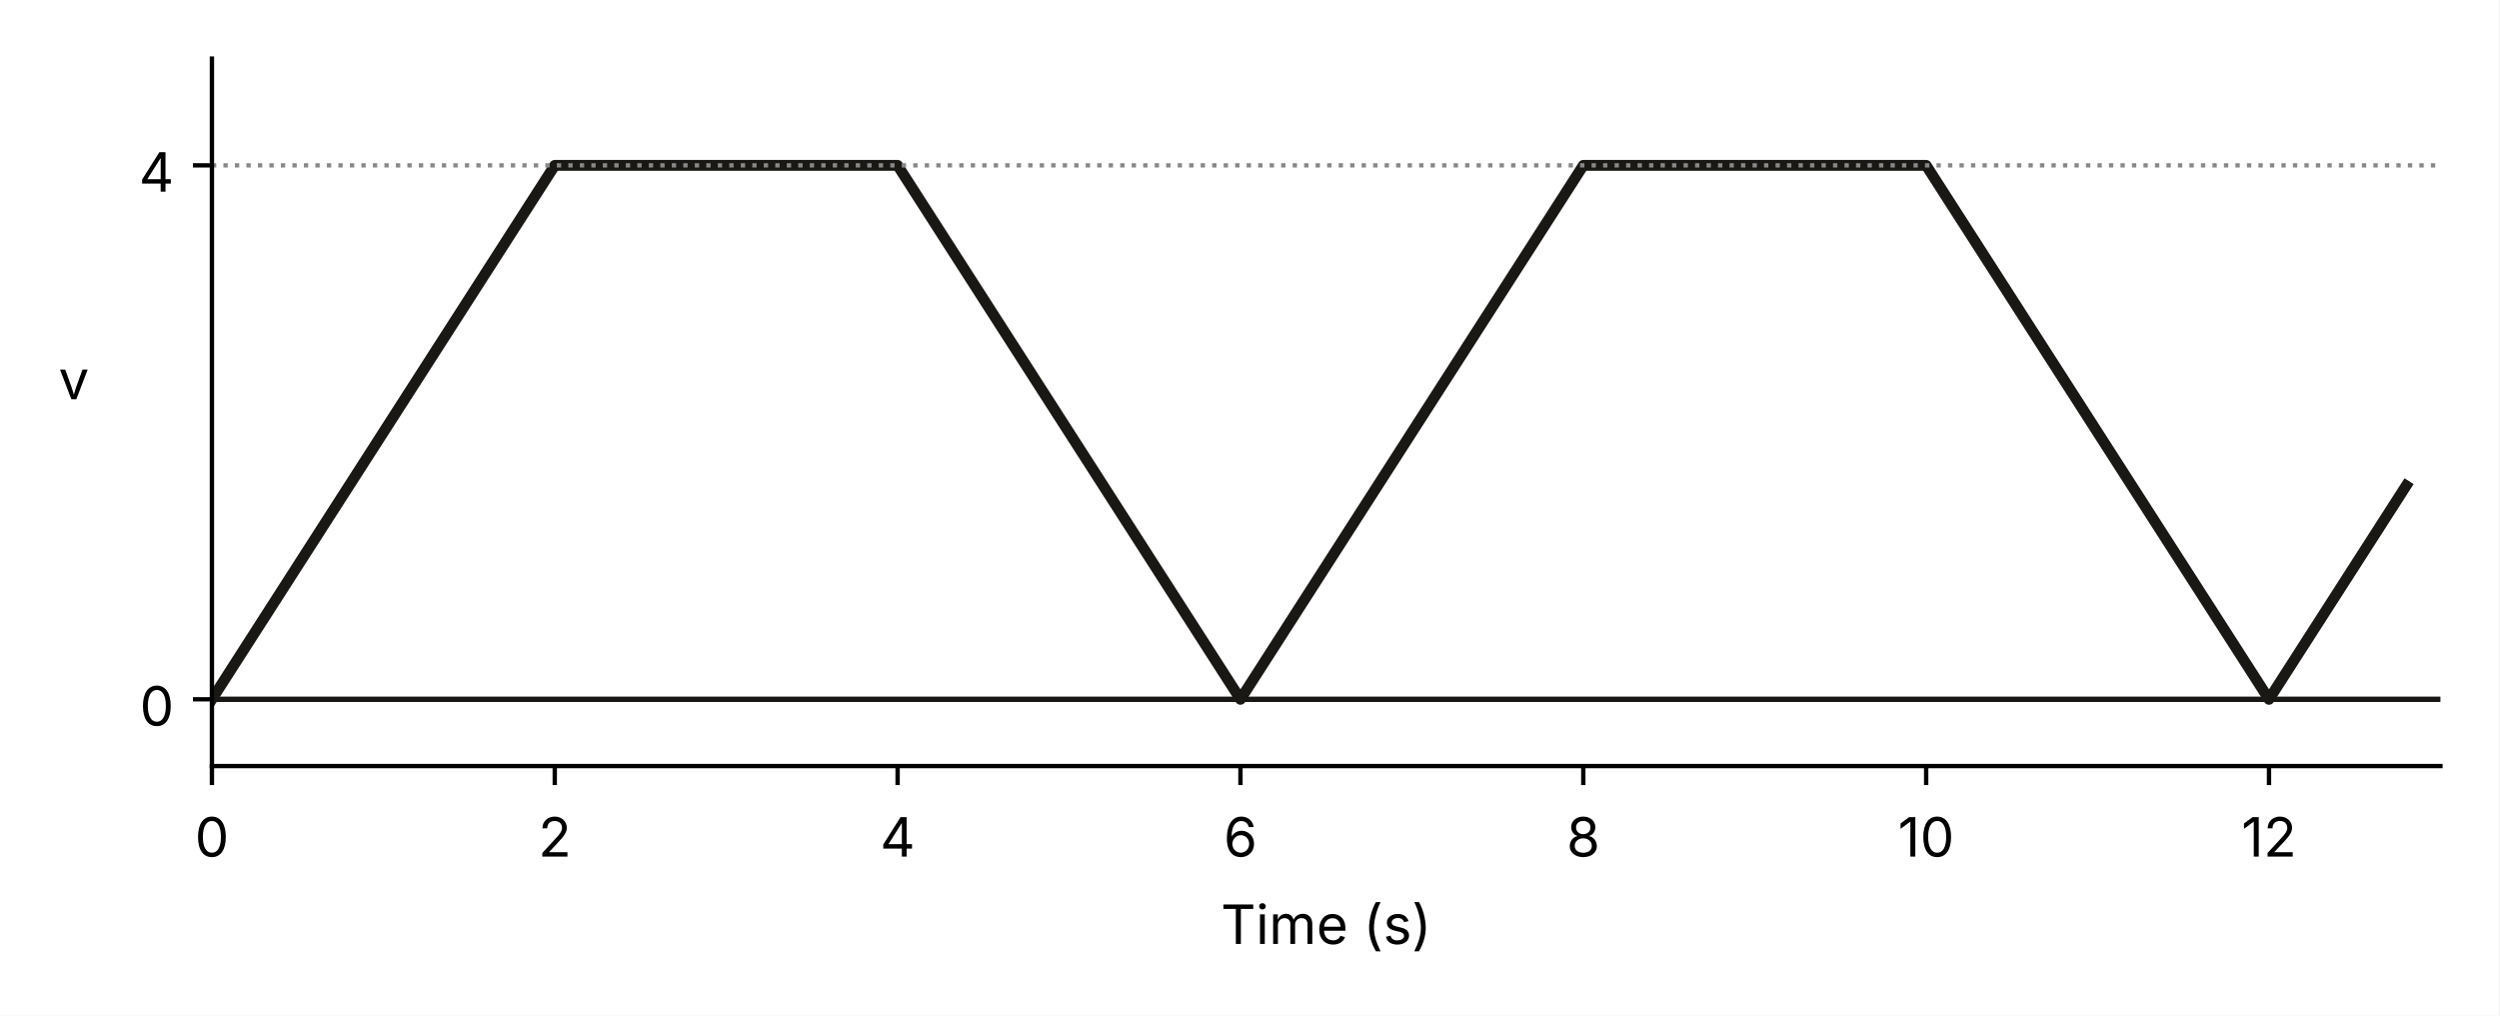
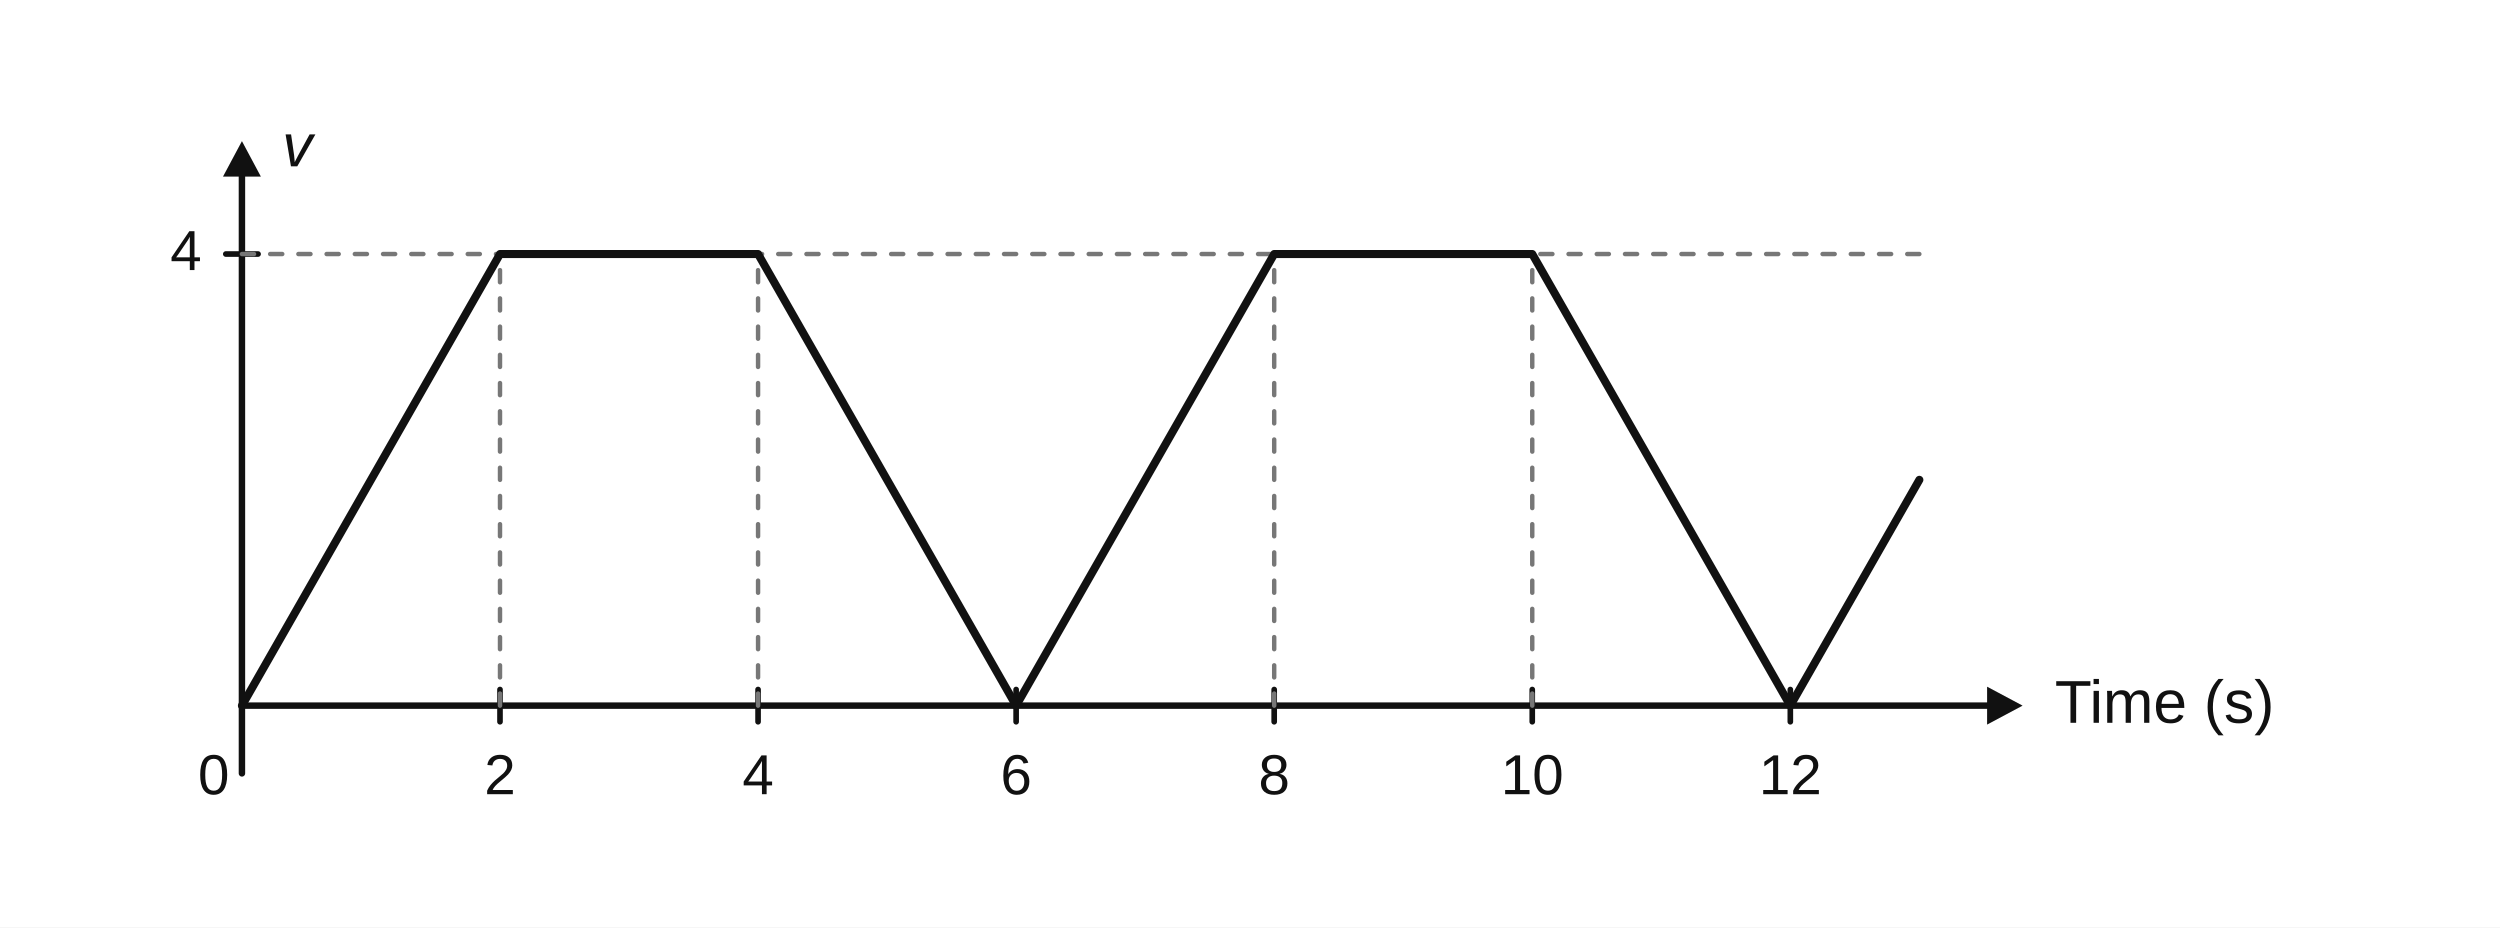
- <svg xmlns="http://www.w3.org/2000/svg" xmlns:xlink="http://www.w3.org/1999/xlink" width="460.8pt" height="187.2pt" viewBox="0 0 460.8 187.2" version="1.1">
-   <defs>
-     <style type="text/css">*{stroke-linejoin: round; stroke-linecap: butt}</style>
-   </defs>
-   <g id="figure_1">
-     <g id="patch_1">
-       <path d="M 0 187.2  L 460.8 187.2  L 460.8 0  L 0 0  z " style="fill: #ffffff" />
-     </g>
-     <g id="axes_1">
-       <g id="patch_2">
-         <path d="M 39.076 141.201  L 450 141.201  L 450 10.8  L 39.076 10.8  z " style="fill: #ffffff" />
-       </g>
-       <g id="matplotlib.axis_1">
-         <g id="xtick_1">
-           <g id="line2d_1">
-             <defs>
-               <path id="m3f40118092" d="M 0 0  L 0 3.5  " style="stroke: #000000; stroke-width: 0.8" />
-             </defs>
-             <g>
-               <use xlink:href="#m3f40118092" x="39.076" y="141.201" style="stroke: #000000; stroke-width: 0.8" />
-             </g>
-           </g>
-           <g id="text_1">
-             <g transform="translate(35.92145 157.8883) scale(0.1 -0.1)">
-               <defs>
-                 <path id="Inter-Regular-53f" d="M 2019 -63  C 3059 -63 3656 809 3656 2325  C 3656 3834 3050 4719 2019 4719  C 988 4719 381 3834 381 2325  C 381 806 981 -63 2019 -63  z M 2019 456  C 1338 456 953 1144 953 2325  C 953 3509 1338 4203 2019 4203  C 2700 4203 3084 3513 3084 2325  C 3084 1144 2700 456 2019 456  z " transform="scale(0.015625)" />
-               </defs>
-               <use xlink:href="#Inter-Regular-53f" />
-             </g>
-           </g>
-         </g>
-         <g id="xtick_2">
-           <g id="line2d_2">
-             <g>
-               <use xlink:href="#m3f40118092" x="102.295" y="141.201" style="stroke: #000000; stroke-width: 0.8" />
-             </g>
-           </g>
-           <g id="text_2">
-             <g transform="translate(99.24597 157.8883) scale(0.1 -0.1)">
-               <defs>
-                 <path id="Inter-Regular-541" d="M 481 0  L 3447 0  L 3447 522  L 1300 522  L 1300 559  L 2319 1644  C 3141 2519 3369 2916 3369 3419  C 3369 4147 2778 4719 1947 4719  C 1119 4719 494 4159 494 3334  L 1063 3334  C 1063 3859 1400 4203 1931 4203  C 2428 4203 2806 3900 2806 3413  C 2806 2984 2544 2666 2028 2106  L 481 428  L 481 0  z " transform="scale(0.015625)" />
-               </defs>
-               <use xlink:href="#Inter-Regular-541" />
-             </g>
-           </g>
-         </g>
-         <g id="xtick_3">
-           <g id="line2d_3">
-             <g>
-               <use xlink:href="#m3f40118092" x="165.514" y="141.201" style="stroke: #000000; stroke-width: 0.8" />
-             </g>
-           </g>
-           <g id="text_3">
-             <g transform="translate(162.2846 157.8883) scale(0.1 -0.1)">
-               <defs>
-                 <path id="Inter-Regular-544" d="M 375 947  L 2566 947  L 2566 0  L 3134 0  L 3134 947  L 3766 947  L 3766 1469  L 3134 1469  L 3134 4656  L 2413 4656  L 375 1431  L 375 947  z M 2569 1469  L 1009 1469  L 1009 1506  L 2531 3913  L 2569 3913  L 2569 1469  z " transform="scale(0.015625)" />
-               </defs>
-               <use xlink:href="#Inter-Regular-544" />
-             </g>
-           </g>
-         </g>
-         <g id="xtick_4">
-           <g id="line2d_4">
-             <g>
-               <use xlink:href="#m3f40118092" x="228.733" y="141.201" style="stroke: #000000; stroke-width: 0.8" />
-             </g>
-           </g>
-           <g id="text_4">
-             <g transform="translate(225.6325 157.8883) scale(0.1 -0.1)">
-               <defs>
-                 <path id="Inter-Regular-547" d="M 2019 -63  C 2969 -63 3588 634 3588 1503  C 3588 2403 2925 3044 2128 3044  C 1644 3044 1231 2813 981 2425  L 944 2425  C 944 3544 1375 4194 2091 4194  C 2575 4194 2866 3888 2969 3484  L 3550 3484  C 3438 4216 2872 4719 2091 4719  C 1034 4719 381 3788 381 2150  C 381 434 1241 -63 2019 -63  z M 2019 459  C 1447 459 1028 947 1028 1497  C 1028 2041 1469 2528 2034 2528  C 2597 2528 3013 2072 3013 1503  C 3013 922 2578 459 2019 459  z " transform="scale(0.015625)" />
-               </defs>
-               <use xlink:href="#Inter-Regular-547" />
-             </g>
-           </g>
-         </g>
-         <g id="xtick_5">
-           <g id="line2d_5">
-             <g>
-               <use xlink:href="#m3f40118092" x="291.952" y="141.201" style="stroke: #000000; stroke-width: 0.8" />
-             </g>
-           </g>
-           <g id="text_5">
-             <g transform="translate(288.8594 157.8883) scale(0.1 -0.1)">
-               <defs>
-                 <path id="Inter-Regular-549" d="M 1978 -63  C 2916 -63 3578 478 3578 1238  C 3578 1825 3175 2325 2669 2419  L 2669 2444  C 3109 2559 3403 2988 3403 3481  C 3403 4191 2794 4719 1978 4719  C 1150 4719 550 4191 550 3481  C 550 2988 838 2559 1291 2444  L 1291 2419  C 769 2325 381 1825 381 1238  C 381 478 1031 -63 1978 -63  z M 1978 453  C 1350 453 966 775 966 1269  C 966 1784 1391 2153 1978 2153  C 2553 2153 2984 1784 2984 1269  C 2984 775 2594 453 1978 453  z M 1978 2650  C 1475 2650 1125 2966 1125 3438  C 1125 3903 1463 4206 1978 4206  C 2484 4206 2828 3903 2828 3438  C 2828 2966 2469 2650 1978 2650  z " transform="scale(0.015625)" />
-               </defs>
-               <use xlink:href="#Inter-Regular-549" />
-             </g>
-           </g>
-         </g>
-         <g id="xtick_6">
-           <g id="line2d_6">
-             <g>
-               <use xlink:href="#m3f40118092" x="355.171" y="141.201" style="stroke: #000000; stroke-width: 0.8" />
-             </g>
-           </g>
-           <g id="text_6">
-             <g transform="translate(349.9831 157.8883) scale(0.1 -0.1)">
-               <defs>
-                 <path id="Inter-Regular-540" d="M 2041 4656  L 1313 4656  L 300 3909  L 300 3272  L 1425 4106  L 1456 4106  L 1456 0  L 2041 0  L 2041 4656  z " transform="scale(0.015625)" />
-               </defs>
-               <use xlink:href="#Inter-Regular-540" />
-               <use xlink:href="#Inter-Regular-53f" transform="translate(40.67188 0)" />
-             </g>
-           </g>
-         </g>
-         <g id="xtick_7">
-           <g id="line2d_7">
-             <g>
-               <use xlink:href="#m3f40118092" x="418.39" y="141.201" style="stroke: #000000; stroke-width: 0.8" />
-             </g>
-           </g>
-           <g id="text_7">
-             <g transform="translate(413.3077 157.8883) scale(0.1 -0.1)">
-               <use xlink:href="#Inter-Regular-540" />
-               <use xlink:href="#Inter-Regular-541" transform="translate(40.67188 0)" />
-             </g>
-           </g>
-         </g>
-         <g id="text_8">
-           <g transform="translate(225.1131 173.9879) scale(0.1 -0.1)">
-             <defs>
-               <path id="Inter-Regular-19c" d="M 306 4131  L 1772 4131  L 1772 0  L 2366 0  L 2366 4131  L 3825 4131  L 3825 4656  L 306 4656  L 306 4131  z " transform="scale(0.015625)" />
-               <path id="Inter-Regular-2b2" d="M 494 0  L 1056 0  L 1056 3494  L 494 3494  L 494 0  z M 778 4066  C 994 4066 1172 4231 1172 4438  C 1172 4644 994 4809 778 4809  C 566 4809 388 4644 388 4438  C 388 4231 566 4066 778 4066  z " transform="scale(0.015625)" />
-               <path id="Inter-Regular-300" d="M 494 0  L 1056 0  L 1056 2200  C 1056 2756 1428 3044 1838 3044  C 2231 3044 2522 2784 2522 2397  L 2522 0  L 3084 0  L 3084 2281  C 3084 2722 3372 3044 3844 3044  C 4219 3044 4547 2844 4547 2341  L 4547 0  L 5113 0  L 5113 2356  C 5113 3166 4619 3556 4013 3556  C 3506 3556 3078 3284 2913 2844  C 2788 3275 2481 3556 2022 3556  C 1609 3556 1216 3325 1044 2853  L 1041 3494  L 494 3494  L 494 0  z " transform="scale(0.015625)" />
-               <path id="Inter-Regular-267" d="M 1963 -75  C 2678 -75 3200 284 3363 813  L 2819 963  C 2688 606 2378 425 1966 425  C 1347 425 922 825 894 1556  L 3419 1556  L 3419 1791  C 3419 3081 2638 3538 1897 3538  C 944 3538 325 2791 325 1719  C 325 644 950 -75 1963 -75  z M 897 2031  C 931 2566 1297 3038 1897 3038  C 2472 3038 2794 2625 2847 2031  L 897 2031  z " transform="scale(0.015625)" />
-               <path id="Inter-Regular-6eb" transform="scale(0.015625)" />
-               <path id="Inter-Regular-59f" d="M 681 1897  C 681 984 956 31 1488 -872  L 2034 -872  C 1497 238 1253 1069 1253 1897  C 1253 2809 1550 3956 2034 4941  L 1488 4941  C 1019 4169 681 2913 681 1897  z " transform="scale(0.015625)" />
-               <path id="Inter-Regular-369" d="M 1681 -75  C 2500 -75 3059 372 3059 984  C 3059 1463 2763 1778 2128 1928  L 1600 2053  C 1191 2150 1013 2294 1013 2553  C 1013 2844 1325 3059 1741 3059  C 2191 3059 2388 2816 2484 2566  L 2994 2697  C 2834 3188 2456 3538 1738 3538  C 994 3538 444 3119 444 2519  C 444 2028 747 1716 1381 1566  L 1963 1428  C 2306 1347 2475 1188 2475 947  C 2475 659 2163 419 1675 419  C 1256 419 972 591 872 975  L 338 847  C 463 244 963 -75 1681 -75  z " transform="scale(0.015625)" />
-               <path id="Inter-Regular-5a0" d="M 300 -872  L 847 -872  C 1369 16 1653 969 1653 1897  C 1653 2909 1316 4172 847 4941  L 300 4941  C 784 3956 1081 2809 1081 1897  C 1081 1094 853 269 300 -872  z " transform="scale(0.015625)" />
-             </defs>
-             <use xlink:href="#Inter-Regular-19c" />
-             <use xlink:href="#Inter-Regular-2b2" transform="translate(64.54688 0)" />
-             <use xlink:href="#Inter-Regular-300" transform="translate(88.76562 0)" />
-             <use xlink:href="#Inter-Regular-267" transform="translate(176.3594 0)" />
-             <use xlink:href="#Inter-Regular-6eb" transform="translate(234.6562 0)" />
-             <use xlink:href="#Inter-Regular-59f" transform="translate(262.7812 0)" />
-             <use xlink:href="#Inter-Regular-369" transform="translate(299.25 0)" />
-             <use xlink:href="#Inter-Regular-5a0" transform="translate(352.0312 0)" />
-           </g>
-         </g>
-       </g>
-       <g id="matplotlib.axis_2">
-         <g id="ytick_1">
-           <g id="line2d_8">
-             <defs>
-               <path id="meb31265a02" d="M 0 0  L -3.5 0  " style="stroke: #000000; stroke-width: 0.8" />
-             </defs>
-             <g>
-               <use xlink:href="#meb31265a02" x="39.076" y="128.899" style="stroke: #000000; stroke-width: 0.8" />
-             </g>
-           </g>
-           <g id="text_9">
-             <g transform="translate(25.76676 133.7426) scale(0.1 -0.1)">
-               <use xlink:href="#Inter-Regular-53f" />
-             </g>
-           </g>
-         </g>
-         <g id="ytick_2">
-           <g id="line2d_9">
-             <g>
-               <use xlink:href="#meb31265a02" x="39.076" y="30.483" style="stroke: #000000; stroke-width: 0.8" />
-             </g>
-           </g>
-           <g id="text_10">
-             <g transform="translate(25.61676 35.32689) scale(0.1 -0.1)">
-               <use xlink:href="#Inter-Regular-544" />
-             </g>
-           </g>
-         </g>
-         <g id="text_11">
-           <g transform="translate(10.8066 73.58828) scale(0.1 -0.1)">
-             <defs>
-               <path id="Inter-Regular-3d6" d="M 1503 0  L 2094 0  L 3428 3494  L 2813 3494  L 2069 1422  C 1959 1119 1878 813 1800 522  C 1719 813 1638 1119 1528 1422  L 784 3494  L 169 3494  L 1503 0  z " transform="scale(0.015625)" />
-             </defs>
-             <use xlink:href="#Inter-Regular-3d6" />
-           </g>
-         </g>
-       </g>
-       <g id="line2d_10">
-         <path d="M 39.076 128.899  L 102.295 30.483  L 165.514 30.483  L 228.733 128.899  L 228.733 128.899  L 291.952 30.483  L 355.171 30.483  L 418.39 128.899  L 443.678 89.533  " clip-path="url(#pfff5132929)" style="fill: none; stroke: #1a1814; stroke-width: 2; stroke-linecap: square" />
-       </g>
-       <g id="line2d_11">
-         <path d="M 39.076 30.483  L 450 30.483  " clip-path="url(#pfff5132929)" style="fill: none; stroke-dasharray: 0.8,1.32; stroke-dashoffset: 0; stroke: #888888; stroke-width: 0.8" />
-       </g>
-       <g id="line2d_12">
-         <path d="M 39.076 128.899  L 450 128.899  " clip-path="url(#pfff5132929)" style="fill: none; stroke: #1a1814; stroke-linecap: square" />
-       </g>
-       <g id="patch_3">
-         <path d="M 39.076 141.201  L 39.076 10.8  " style="fill: none; stroke: #000000; stroke-width: 0.8; stroke-linejoin: miter; stroke-linecap: square" />
-       </g>
-       <g id="patch_4">
-         <path d="M 39.076 141.201  L 450 141.201  " style="fill: none; stroke: #000000; stroke-width: 0.8; stroke-linejoin: miter; stroke-linecap: square" />
-       </g>
-     </g>
-   </g>
-   <defs>
-     <clipPath id="pfff5132929">
-       <rect x="39.076" y="10.8" width="410.924" height="130.401" />
-     </clipPath>
-   </defs>
+ <svg xmlns="http://www.w3.org/2000/svg" viewBox="0 0 620 230" width="620" height="230" font-family="'Helvetica Neue',Arial,sans-serif" role="img" aria-label="Trapezoidal waveform, peak 4, period 6 s (December 2006, Fig. 6, second paper)">
+   <rect width="620" height="230" fill="#ffffff" />
+   <line x1="60.0" y1="191.8" x2="60.0" y2="41.0" stroke="#111111" stroke-width="1.6" stroke-linecap="round" />
+   <polygon points="60.0,35.0 64.7,43.8 55.3,43.8" fill="#111111" />
+   <line x1="60.0" y1="175.0" x2="495.6" y2="175.0" stroke="#111111" stroke-width="1.6" stroke-linecap="round" />
+   <polygon points="501.6,175.0 492.8,179.7 492.8,170.3" fill="#111111" />
+   <text x="70.0" y="37.0" font-size="15" text-anchor="start" dominant-baseline="middle" fill="#111111">
+     <tspan font-style="italic">v</tspan>
+   </text>
+   <text x="509.6" y="175.0" font-size="15" text-anchor="start" dominant-baseline="middle" fill="#111111">Time (s)</text>
+   <line x1="60.0" y1="171.0" x2="60.0" y2="179.0" stroke="#111111" stroke-width="1.4" stroke-linecap="round" />
+   <text x="53.0" y="193.0" font-size="14" text-anchor="middle" dominant-baseline="middle" fill="#111111">0</text>
+   <line x1="124.0" y1="171.0" x2="124.0" y2="179.0" stroke="#111111" stroke-width="1.4" stroke-linecap="round" />
+   <text x="124.0" y="193.0" font-size="14" text-anchor="middle" dominant-baseline="middle" fill="#111111">2</text>
+   <line x1="188.0" y1="171.0" x2="188.0" y2="179.0" stroke="#111111" stroke-width="1.4" stroke-linecap="round" />
+   <text x="188.0" y="193.0" font-size="14" text-anchor="middle" dominant-baseline="middle" fill="#111111">4</text>
+   <line x1="252.0" y1="171.0" x2="252.0" y2="179.0" stroke="#111111" stroke-width="1.4" stroke-linecap="round" />
+   <text x="252.0" y="193.0" font-size="14" text-anchor="middle" dominant-baseline="middle" fill="#111111">6</text>
+   <line x1="316.0" y1="171.0" x2="316.0" y2="179.0" stroke="#111111" stroke-width="1.4" stroke-linecap="round" />
+   <text x="316.0" y="193.0" font-size="14" text-anchor="middle" dominant-baseline="middle" fill="#111111">8</text>
+   <line x1="380.0" y1="171.0" x2="380.0" y2="179.0" stroke="#111111" stroke-width="1.4" stroke-linecap="round" />
+   <text x="380.0" y="193.0" font-size="14" text-anchor="middle" dominant-baseline="middle" fill="#111111">10</text>
+   <line x1="444.0" y1="171.0" x2="444.0" y2="179.0" stroke="#111111" stroke-width="1.4" stroke-linecap="round" />
+   <text x="444.0" y="193.0" font-size="14" text-anchor="middle" dominant-baseline="middle" fill="#111111">12</text>
+   <line x1="56.0" y1="63.0" x2="64.0" y2="63.0" stroke="#111111" stroke-width="1.4" stroke-linecap="round" />
+   <text x="50.0" y="63.0" font-size="14" text-anchor="end" dominant-baseline="middle" fill="#111111">4</text>
+   <line x1="60.0" y1="63.0" x2="476.0" y2="63.0" stroke="#777" stroke-width="1.1" stroke-linecap="round" stroke-dasharray="3 4" />
+   <line x1="124.0" y1="175.0" x2="124.0" y2="63.0" stroke="#777" stroke-width="1.1" stroke-linecap="round" stroke-dasharray="3 4" />
+   <line x1="188.0" y1="175.0" x2="188.0" y2="63.0" stroke="#777" stroke-width="1.1" stroke-linecap="round" stroke-dasharray="3 4" />
+   <line x1="316.0" y1="175.0" x2="316.0" y2="63.0" stroke="#777" stroke-width="1.1" stroke-linecap="round" stroke-dasharray="3 4" />
+   <line x1="380.0" y1="175.0" x2="380.0" y2="63.0" stroke="#777" stroke-width="1.1" stroke-linecap="round" stroke-dasharray="3 4" />
+   <polyline points="60.0,175.0 124.0,63.0 188.0,63.0 252.0,175.0 316.0,63.0 380.0,63.0 444.0,175.0 476.0,119.0" fill="none" stroke="#111111" stroke-width="2.0" stroke-linejoin="round" stroke-linecap="round" />
</svg>
